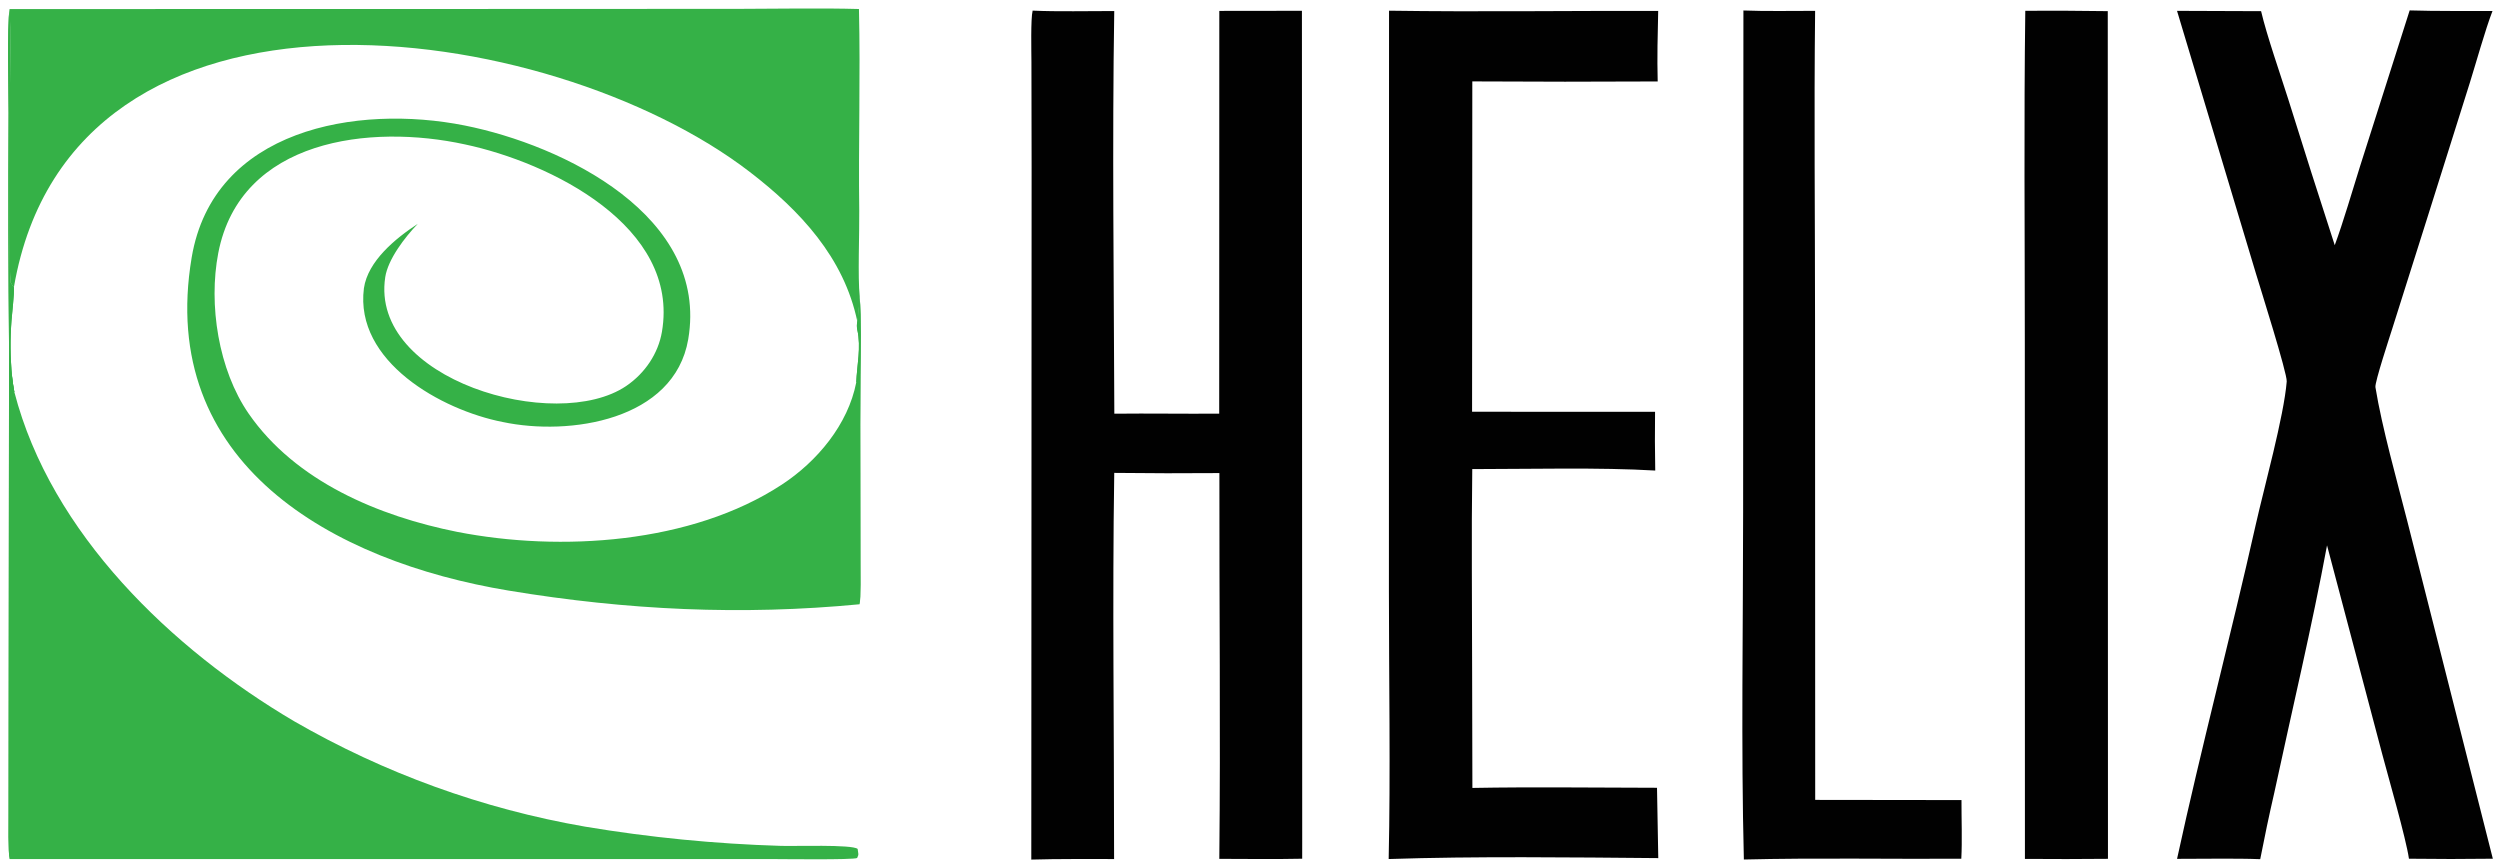
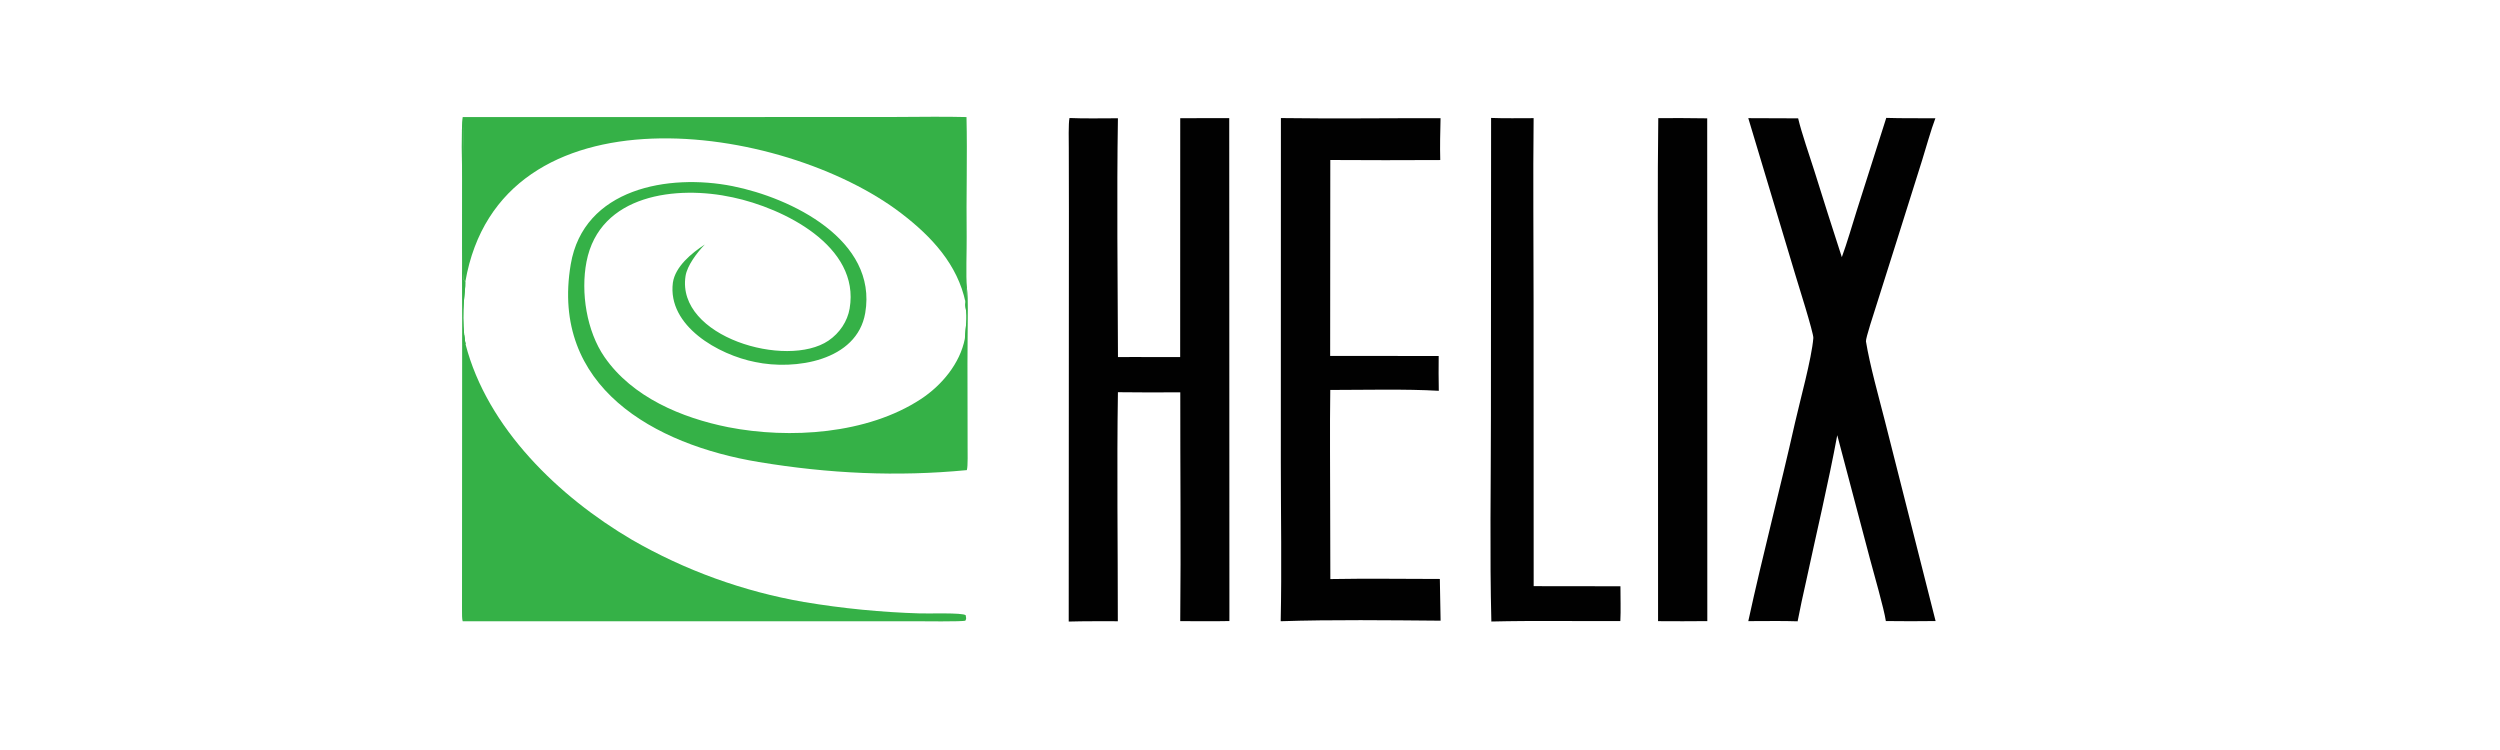
- <svg xmlns="http://www.w3.org/2000/svg" width="94.9" height="32.9" viewBox="29.25 7.15 94.9 32.9" fill="none">
+ <svg xmlns="http://www.w3.org/2000/svg" width="160" height="48" viewBox="0 0 160 48" fill="none">
  <g id="logo">
    <path id="Vector" d="M68.449 7.553C69.397 7.597 70.582 7.567 71.547 7.569C71.467 12.567 71.533 17.842 71.55 22.854C72.877 22.839 74.204 22.863 75.531 22.852L75.535 7.564L78.671 7.56L78.682 39.111L78.681 39.747C77.65 39.769 76.57 39.754 75.535 39.752C75.585 34.9 75.531 29.969 75.538 25.108C74.208 25.119 72.877 25.117 71.547 25.101C71.472 29.911 71.543 34.931 71.541 39.759C70.509 39.761 69.426 39.749 68.398 39.78L68.41 13.505L68.403 9.505C68.402 9.114 68.372 7.858 68.449 7.553Z" fill="#010101" />
    <path id="Vector_2" d="M120.721 7.545C121.741 7.577 122.84 7.563 123.865 7.568C123.593 8.27 123.244 9.527 123.009 10.278L121.373 15.474L120.06 19.627C119.961 19.941 119.392 21.666 119.421 21.847C119.665 23.363 120.255 25.452 120.628 26.921L123.878 39.747C122.817 39.761 121.755 39.761 120.694 39.747C120.579 38.959 119.91 36.649 119.678 35.771L117.584 27.852C117.024 30.881 116.233 34.206 115.582 37.243C115.389 38.08 115.212 38.921 115.048 39.764C114.065 39.727 112.888 39.755 111.891 39.752C112.809 35.525 113.936 31.266 114.886 27.032C115.189 25.684 115.948 22.951 116.054 21.631C116.078 21.332 115.045 18.064 114.889 17.545L111.89 7.562L115.081 7.574C115.299 8.505 115.817 9.983 116.115 10.926C116.691 12.774 117.279 14.618 117.877 16.458C118.207 15.563 118.544 14.392 118.837 13.464L120.721 7.545Z" fill="#010101" />
    <path id="Vector_3" d="M81.978 7.556C85.346 7.606 88.814 7.555 92.195 7.565C92.175 8.466 92.151 9.34 92.176 10.242C89.831 10.255 87.485 10.255 85.139 10.24L85.13 22.78L92.076 22.783C92.066 23.526 92.069 24.269 92.083 25.012C89.983 24.887 87.287 24.956 85.137 24.957C85.102 27.501 85.132 30.114 85.132 32.664L85.142 37.06C87.443 37.017 89.843 37.052 92.15 37.054L92.198 39.724C88.912 39.696 85.226 39.65 81.964 39.759C82.036 36.461 81.973 32.91 81.973 29.596L81.978 7.556Z" fill="#010101" />
    <path id="Vector_4" d="M29.612 7.493C29.657 8.397 29.628 9.51 29.627 10.426L29.622 15.644C29.622 16.26 29.602 17.233 29.648 17.875C29.648 17.875 29.726 18.003 29.74 18.006C29.753 18.015 29.766 18.024 29.779 18.033C29.794 18.334 29.711 18.976 29.687 19.308C29.633 20.017 29.64 20.73 29.708 21.438C29.733 21.639 29.756 21.832 29.795 22.031C31.185 27.402 35.773 31.794 40.415 34.528C43.832 36.501 47.57 37.855 51.458 38.529C53.913 38.94 56.394 39.184 58.883 39.259C59.375 39.279 61.6 39.197 61.806 39.375C61.829 39.572 61.861 39.57 61.786 39.72C61.642 39.796 58.916 39.76 58.56 39.76L51.609 39.759L29.614 39.761C29.558 39.496 29.574 38.37 29.575 38.041L29.578 34.541L29.594 20.432C29.565 17.432 29.559 14.432 29.576 11.431C29.576 10.631 29.516 8.151 29.612 7.493Z" fill="#35B147" />
    <path id="Vector_5" d="M29.612 7.493C29.657 8.397 29.628 9.51 29.627 10.426L29.622 15.644C29.622 16.26 29.602 17.233 29.648 17.875C29.648 17.875 29.726 18.003 29.74 18.006C29.753 18.015 29.766 18.024 29.779 18.033C29.794 18.334 29.711 18.976 29.687 19.308C29.633 20.017 29.64 20.73 29.708 21.438C29.733 21.639 29.756 21.832 29.795 22.031L29.631 22.003L29.626 34.254L29.63 37.904C29.63 38.343 29.657 39.358 29.614 39.761C29.558 39.496 29.574 38.37 29.575 38.041L29.578 34.541L29.594 20.432C29.565 17.432 29.559 14.432 29.576 11.431C29.576 10.631 29.516 8.151 29.612 7.493Z" fill="#35B147" />
    <path id="Vector_6" d="M29.631 22.004C29.619 21.773 29.608 21.661 29.651 21.428L29.707 21.439C29.733 21.64 29.755 21.834 29.794 22.032L29.631 22.004Z" fill="#35B147" />
    <path id="Vector_7" d="M29.614 7.494L49.612 7.49L57.379 7.486C58.833 7.483 60.411 7.452 61.856 7.492C61.915 10.03 61.833 12.622 61.867 15.161C61.877 15.955 61.807 17.706 61.885 18.396C61.87 18.589 61.837 19.214 61.795 19.36C61.291 16.925 59.616 15.138 57.703 13.67C50.106 7.836 32 5.254 29.781 18.034C29.768 18.025 29.755 18.016 29.742 18.007C29.727 18.004 29.649 17.876 29.649 17.875C29.603 17.234 29.624 16.261 29.624 15.644L29.629 10.427C29.629 9.511 29.659 8.398 29.614 7.494Z" fill="#35B147" />
    <path id="Vector_8" d="M61.878 30.088C57.403 30.517 53.056 30.314 48.558 29.569C41.869 28.462 35.209 24.746 36.526 16.924C37.347 12.048 42.796 11.097 46.891 11.914C50.632 12.661 56.171 15.351 55.375 20.03C54.846 23.111 50.867 23.709 48.331 23.169C46.008 22.715 42.706 20.873 43.064 18.092C43.214 17.061 44.261 16.2 45.109 15.647C44.614 16.16 43.978 16.993 43.874 17.669C43.277 21.567 50.35 23.61 53.02 21.803C53.742 21.313 54.239 20.559 54.377 19.745C55.061 15.737 50.128 13.316 46.897 12.631C43.32 11.85 38.371 12.419 37.535 16.756C37.158 18.712 37.541 21.19 38.689 22.851C40.47 25.426 43.629 26.745 46.604 27.34C50.528 28.107 55.499 27.793 58.928 25.546C60.269 24.668 61.443 23.265 61.753 21.666C61.779 21.001 61.942 20.346 61.793 19.671C61.77 19.563 61.773 19.47 61.791 19.361C61.834 19.215 61.866 18.59 61.882 18.397C61.95 19.208 61.92 20.539 61.913 21.376C61.904 22.628 61.902 23.881 61.907 25.133L61.911 28.537C61.911 28.801 61.928 29.883 61.878 30.088Z" fill="#35B147" />
    <path id="Vector_9" d="M61.793 19.36C61.835 19.215 61.867 18.59 61.883 18.396C61.951 19.207 61.922 20.539 61.914 21.376C61.905 22.628 61.903 23.881 61.908 25.133L61.912 28.536C61.912 28.8 61.929 29.883 61.88 30.087C61.835 29.857 61.852 28.343 61.852 28.035L61.855 23.33C61.854 23.014 61.872 21.884 61.816 21.64L61.754 21.666C61.781 21.001 61.943 20.346 61.795 19.671C61.771 19.562 61.774 19.47 61.793 19.36Z" fill="#35B147" />
    <path id="Vector_10" d="M106.13 7.559C107.173 7.553 108.217 7.558 109.261 7.573L109.268 39.751C108.217 39.761 107.167 39.763 106.116 39.754L106.112 20.143C106.112 15.969 106.075 11.728 106.13 7.559Z" fill="#010101" />
    <path id="Vector_11" d="M95.43 7.548C96.276 7.582 97.293 7.561 98.152 7.562C98.108 11.449 98.149 15.42 98.149 19.314L98.155 37.514L103.708 37.521C103.706 38.203 103.738 39.086 103.701 39.748C100.976 39.763 98.167 39.71 95.447 39.777C95.338 35.513 95.419 30.897 95.419 26.609L95.43 7.548Z" fill="#010101" />
  </g>
</svg>
